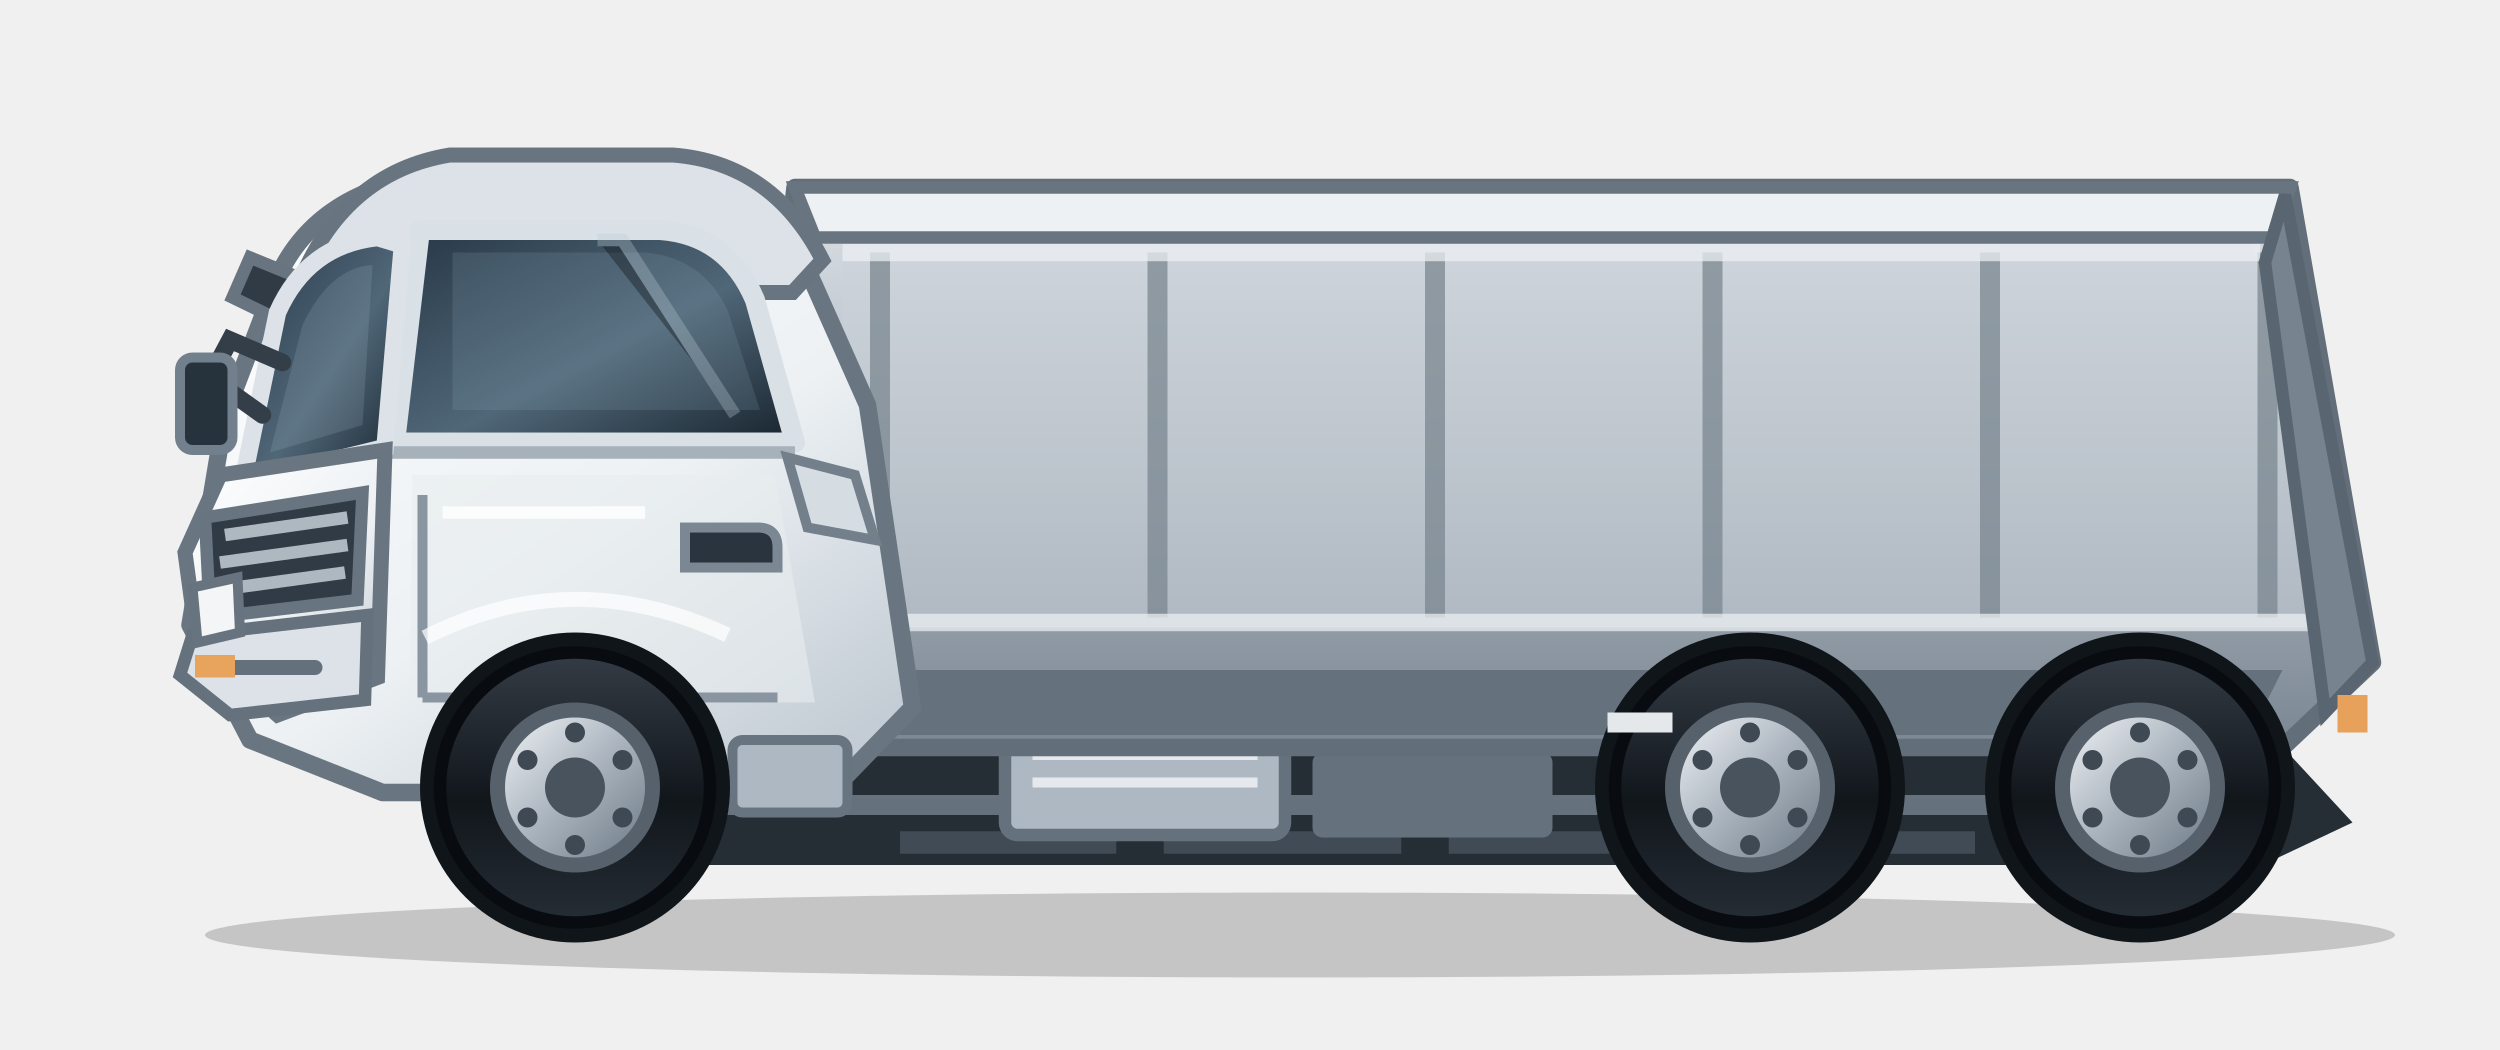
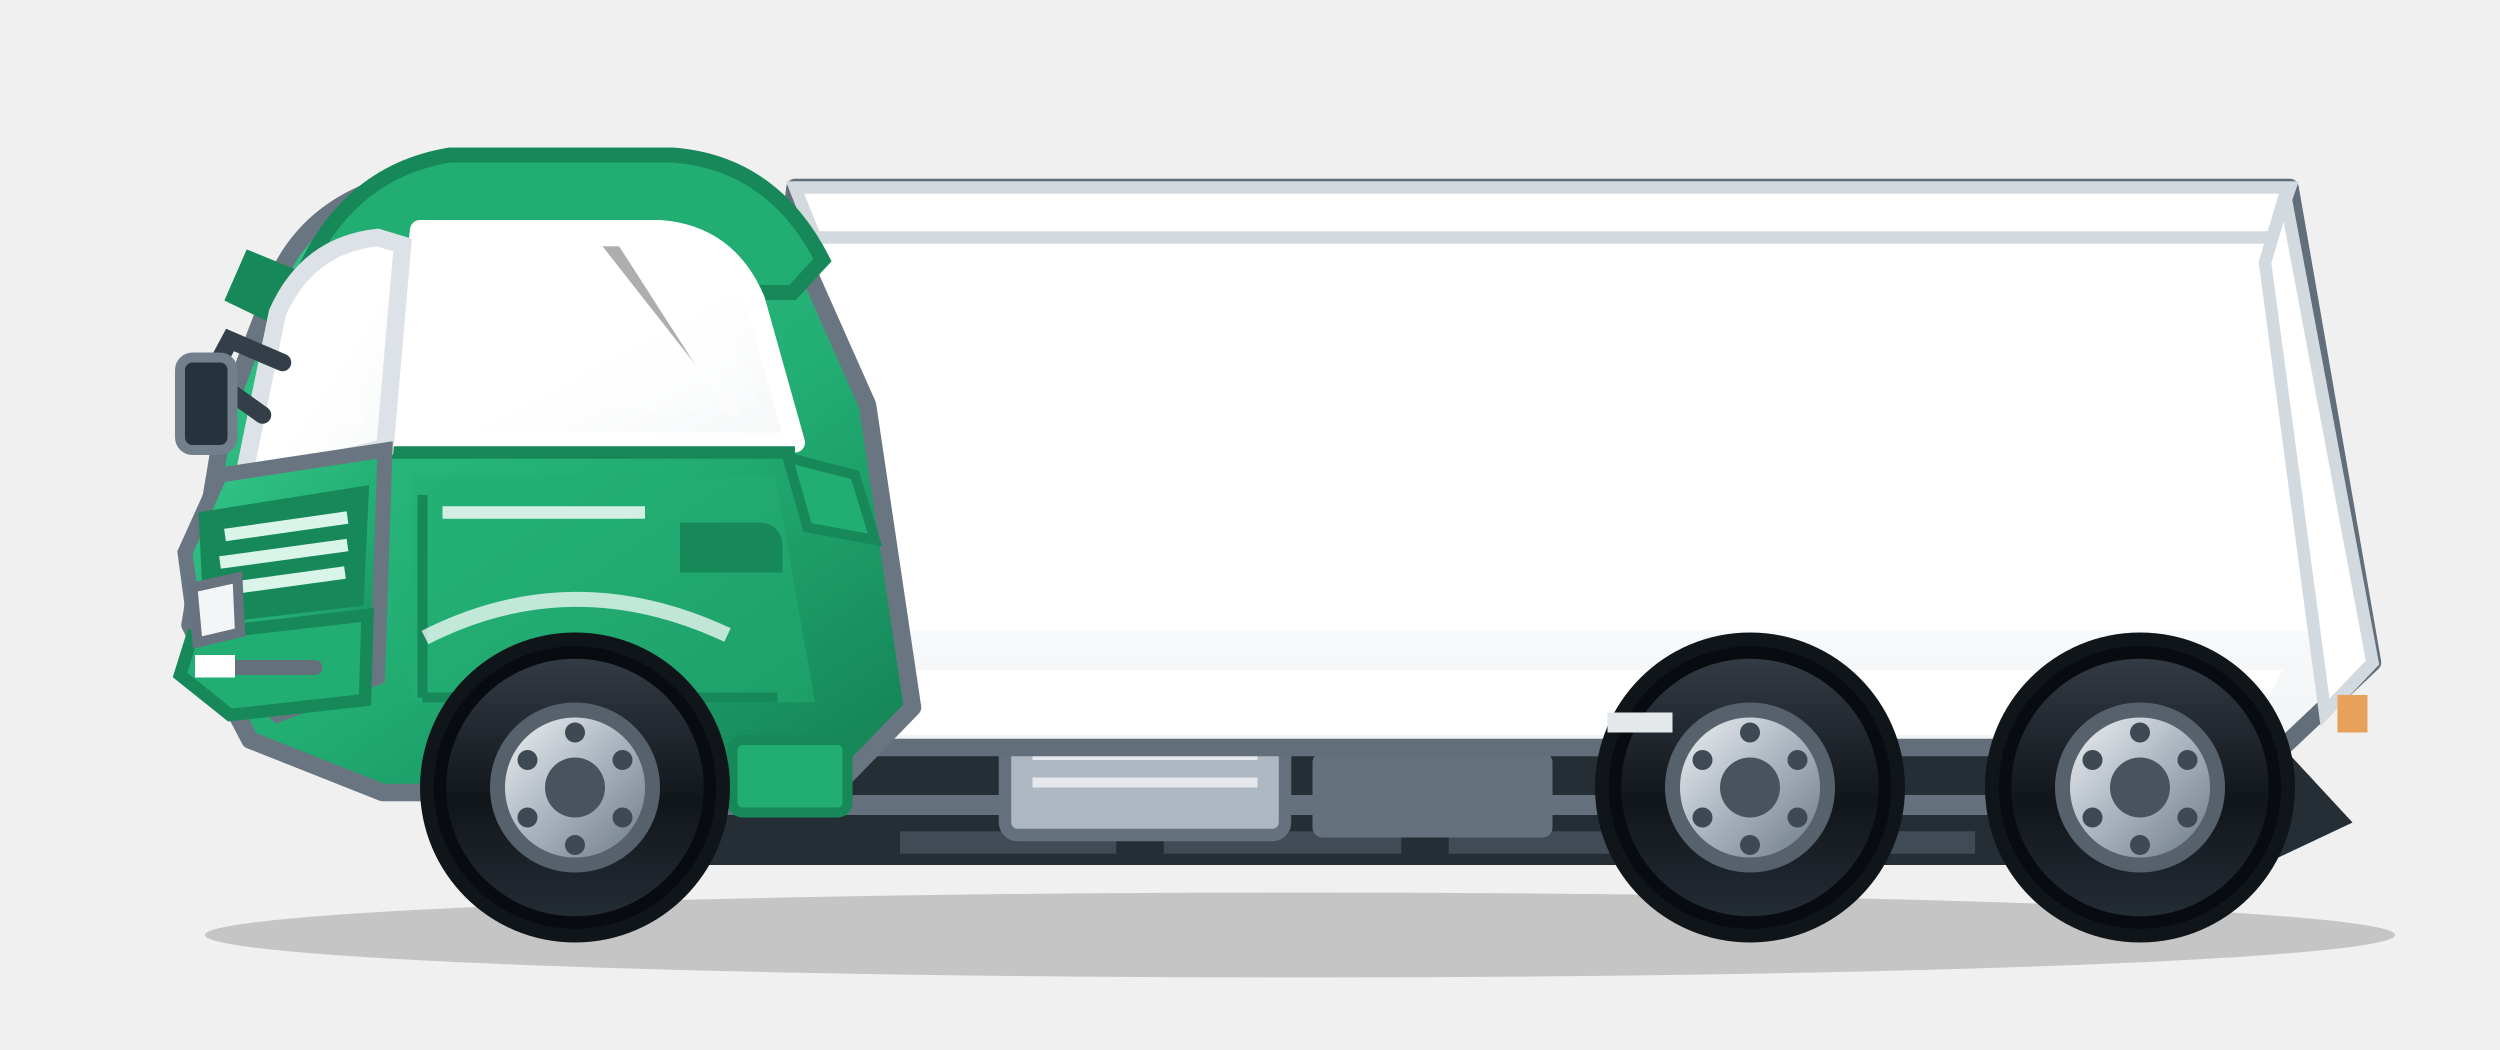
<svg xmlns="http://www.w3.org/2000/svg" viewBox="0 0 1000 420" role="img" aria-label="왼쪽을 향한 흰색 운전석과 은회색 적재함의 덤프트럭">
  <defs>
    <linearGradient id="bed" x2="0" y2="1">
-       <stop stop-color="#dce1e6" />
-       <stop offset=".52" stop-color="#aab3bd" />
-       <stop offset="1" stop-color="#7b8793" />
+       <stop stop-color="#ffffff" />
+       <stop offset=".52" stop-color="#ffffff" />
+       <stop offset="1" stop-color="#f1f4f6" />
    </linearGradient>
    <linearGradient id="cab" x2=".8" y2="1">
-       <stop stop-color="#fff" />
-       <stop offset=".62" stop-color="#edf1f4" />
-       <stop offset="1" stop-color="#c4cdd5" />
+       <stop stop-color="#35c78a" />
+       <stop offset=".62" stop-color="#22ad73" />
+       <stop offset="1" stop-color="#16885a" />
    </linearGradient>
    <linearGradient id="glass" x2="1" y2="1">
-       <stop stop-color="#263746" />
-       <stop offset=".55" stop-color="#506778" />
-       <stop offset="1" stop-color="#17232d" />
+       <stop stop-color="#ffffff" />
+       <stop offset=".55" stop-color="#ffffff" />
+       <stop offset="1" stop-color="#f5f7f8" />
    </linearGradient>
    <linearGradient id="rubber" x2="0" y2="1">
      <stop stop-color="#343c45" />
      <stop offset=".55" stop-color="#11161b" />
      <stop offset="1" stop-color="#252d35" />
    </linearGradient>
    <linearGradient id="rim" x2="1" y2="1">
      <stop stop-color="#f4f6f8" />
      <stop offset=".5" stop-color="#aab4be" />
      <stop offset="1" stop-color="#687581" />
    </linearGradient>
  </defs>
  <ellipse cx="520" cy="374" rx="438" ry="17" fill="#000" opacity=".18" />
  <path d="M176 302H916L941 329 905 346H192Z" fill="#252d35" />
  <path d="M286 322H875" stroke="#65717c" stroke-width="8" stroke-linecap="round" />
  <path d="M360 337h82v-22h28v22h86v-22h28v22h94v-18h24v18h88" fill="none" stroke="#414b55" stroke-width="9" />
  <rect x="402" y="292" width="112" height="42" rx="5" fill="#aeb8c2" stroke="#65717d" stroke-width="5" />
  <path d="M413 302h90M413 313h90" stroke="#e5e9ed" stroke-width="4" />
  <rect x="525" y="301" width="96" height="34" rx="4" fill="#65727e" />
  <path d="M318 75H916L949 265 913 299H326L296 268Z" fill="url(#bed)" stroke="#626e79" stroke-width="7" stroke-linejoin="round" />
-   <path d="M337 91H900L925 251H337Z" fill="#cbd2d9" opacity=".55" />
-   <path d="M352 101V247M463 101V247M574 101V247M685 101V247M796 101V247M907 101V247" stroke="#77838e" stroke-width="8" opacity=".72" />
-   <path d="M337 101H904M337 249H926" stroke="#eef1f4" stroke-width="7" opacity=".72" />
-   <path d="M318 75H916L909 95H326Z" fill="#eef1f4" stroke="#68747f" stroke-width="5" />
-   <path d="M914 78 949 265 930 285 906 105Z" fill="#77838e" stroke="#596570" stroke-width="5" />
-   <path d="M326 268H913L900 294H330Z" fill="#65717d" />
+   <path d="M337 91H900L925 251H337Z" fill="#ffffff" opacity="1" />
+   <path d="M352 101V247M463 101V247M574 101V247M685 101V247M796 101V247M907 101V247" stroke="#ffffff" stroke-width="7" opacity="1" />
+   <path d="M337 101H904M337 249H926" stroke="#ffffff" stroke-width="7" opacity="1" />
+   <path d="M318 75H916L909 95H326Z" fill="#ffffff" stroke="#d2d9df" stroke-width="5" />
+   <path d="M914 78 949 265 930 285 906 105Z" fill="#ffffff" stroke="#d2d9df" stroke-width="5" />
+   <path d="M326 268H913L900 294H330Z" fill="#ffffff" />
  <path d="M90 166 111 111Q127 76 174 70H270Q304 73 323 108L347 162 365 283 332 317H153L100 296 76 250Z" fill="url(#cab)" stroke="#697681" stroke-width="7" stroke-linejoin="round" />
-   <path d="M119 115Q137 69 180 62H269Q309 65 329 104L317 117H128Z" fill="#dce2e7" stroke="#687580" stroke-width="6" />
-   <path d="M122 112 100 103 93 119 126 135" fill="#313b45" stroke="#687580" stroke-width="5" />
-   <path d="M168 92H264Q291 94 302 120L318 177H158Z" fill="url(#glass)" stroke="#d9e0e6" stroke-width="8" stroke-linejoin="round" />
-   <path d="M181 101H258Q281 103 291 124L304 164H181Z" fill="#8da5b5" opacity=".18" />
-   <path d="M239 96 249 96 294 166" stroke="#b9c9d3" stroke-width="5" opacity=".32" />
-   <path d="M155 181H318" stroke="#a7b1ba" stroke-width="5" />
+   <path d="M119 115Q137 69 180 62H269Q309 65 329 104L317 117H128Z" fill="#22ad73" stroke="#16885a" stroke-width="6" />
+   <path d="M122 112 100 103 93 119 126 135" fill="#16885a" stroke="#16885a" stroke-width="5" />
+   <path d="M168 92H264Q291 94 302 120L318 177H158Z" fill="url(#glass)" stroke="#ffffff" stroke-width="8" stroke-linejoin="round" />
+   <path d="M181 101H258Q281 103 291 124L304 164H181Z" fill="#ffffff" opacity=".2" />
+   <path d="M239 96 249 96 294 166" stroke="#ffffff" stroke-width="5" opacity=".32" />
+   <path d="M155 181H318" stroke="#16885a" stroke-width="5" />
  <path d="M111 125Q123 98 151 95L161 98 154 179 97 193Z" fill="url(#glass)" stroke="#dce2e7" stroke-width="7" />
-   <path d="M121 130Q132 107 149 106L145 170 108 181Z" fill="#9bb0bf" opacity=".2" />
+   <path d="M121 130Q132 107 149 106L145 170 108 181Z" fill="#ffffff" opacity=".2" />
  <path d="M88 190 154 180 151 271 111 286 79 258 74 221Z" fill="url(#cab)" stroke="#697681" stroke-width="6" />
-   <path d="M82 207 145 197 143 240 84 247Z" fill="#303b46" stroke="#687580" stroke-width="5" />
-   <path d="M90 214 139 207M88 225 139 218M87 236 138 229" stroke="#aeb8c1" stroke-width="5" />
-   <path d="M77 254 147 246 146 280 92 286 72 270Z" fill="#dce2e7" stroke="#65717c" stroke-width="5" />
+   <path d="M82 207 145 197 143 240 84 247Z" fill="#16885a" stroke="#16885a" stroke-width="5" />
+   <path d="M90 214 139 207M88 225 139 218M87 236 138 229" stroke="#d9f4e8" stroke-width="5" />
+   <path d="M77 254 147 246 146 280 92 286 72 270Z" fill="#22ad73" stroke="#16885a" stroke-width="5" />
  <path d="M86 267h40" stroke="#64717d" stroke-width="6" stroke-linecap="round" />
  <path d="M77 235 95 231 96 253 79 257Z" fill="#f3f5f6" stroke="#67737e" stroke-width="4" />
-   <path d="M78 262h16v9H78Z" fill="#e8a35c" />
-   <path d="M165 190 310 190 326 281 164 281Z" fill="#e7ecef" opacity=".6" />
-   <path d="M169 198V279M169 279H311" stroke="#8995a0" stroke-width="4" fill="none" />
-   <path d="M274 211h29q8 0 8 8v8h-37Z" fill="#29343e" stroke="#7b8792" stroke-width="4" />
+   <path d="M78 262h16v9H78Z" fill="#ffffff" />
+   <path d="M165 190 310 190 326 281 164 281Z" fill="#22ad73" opacity=".55" />
+   <path d="M169 198V279M169 279H311" stroke="#16885a" stroke-width="4" fill="none" />
+   <path d="M274 211h29q8 0 8 8v8h-37Z" fill="#16885a" stroke="#16885a" stroke-width="4" />
  <path d="M177 205h81" stroke="#fff" stroke-width="5" opacity=".8" />
-   <path d="M315 183 342 190 350 216 323 211Z" fill="#d5dce2" stroke="#73808b" stroke-width="4" />
+   <path d="M315 183 342 190 350 216 323 211Z" fill="#22ad73" stroke="#16885a" stroke-width="4" />
  <path d="M113 145 92 136 84 151 105 166" fill="none" stroke="#333e48" stroke-width="7" stroke-linecap="round" />
  <rect x="72" y="143" width="21" height="37" rx="5" fill="#26323c" stroke="#71808c" stroke-width="4" />
  <path d="M194 292h83l-6 17h-76Z" fill="#7f8b96" stroke="#4e5a65" stroke-width="4" />
-   <path d="M203 300h59" stroke="#e3e8ec" stroke-width="4" />
-   <rect x="293" y="296" width="46" height="29" rx="4" fill="#aeb8c2" stroke="#687580" stroke-width="4" />
+   <path d="M203 300h59" stroke="#d9f4e8" stroke-width="4" />
+   <rect x="293" y="296" width="46" height="29" rx="4" fill="#22ad73" stroke="#16885a" stroke-width="4" />
  <g>
    <g transform="translate(230 315)">
      <circle r="62" fill="#10151a" />
      <circle r="54" fill="url(#rubber)" stroke="#080c10" stroke-width="5" />
      <circle r="31" fill="url(#rim)" stroke="#56616c" stroke-width="6" />
      <circle r="12" fill="#48535e" />
      <g fill="#3e4953">
        <circle cy="-22" r="4" />
        <circle cx="19" cy="-11" r="4" />
        <circle cx="19" cy="12" r="4" />
        <circle cy="23" r="4" />
        <circle cx="-19" cy="12" r="4" />
        <circle cx="-19" cy="-11" r="4" />
      </g>
    </g>
    <g transform="translate(700 315)">
      <circle r="62" fill="#10151a" />
      <circle r="54" fill="url(#rubber)" stroke="#080c10" stroke-width="5" />
      <circle r="31" fill="url(#rim)" stroke="#56616c" stroke-width="6" />
      <circle r="12" fill="#48535e" />
      <g fill="#3e4953">
        <circle cy="-22" r="4" />
        <circle cx="19" cy="-11" r="4" />
        <circle cx="19" cy="12" r="4" />
        <circle cy="23" r="4" />
        <circle cx="-19" cy="12" r="4" />
        <circle cx="-19" cy="-11" r="4" />
      </g>
    </g>
    <g transform="translate(856 315)">
      <circle r="62" fill="#10151a" />
      <circle r="54" fill="url(#rubber)" stroke="#080c10" stroke-width="5" />
      <circle r="31" fill="url(#rim)" stroke="#56616c" stroke-width="6" />
      <circle r="12" fill="#48535e" />
      <g fill="#3e4953">
        <circle cy="-22" r="4" />
        <circle cx="19" cy="-11" r="4" />
        <circle cx="19" cy="12" r="4" />
        <circle cy="23" r="4" />
        <circle cx="-19" cy="12" r="4" />
        <circle cx="-19" cy="-11" r="4" />
      </g>
    </g>
  </g>
  <path d="M170 255Q229 225 291 254" fill="none" stroke="#fff" stroke-width="6" opacity=".72" />
  <path d="M643 285h26v8h-26Z" fill="#e4e8eb" />
  <path d="M935 278h12v15h-12Z" fill="#e8a15b" />
</svg>
